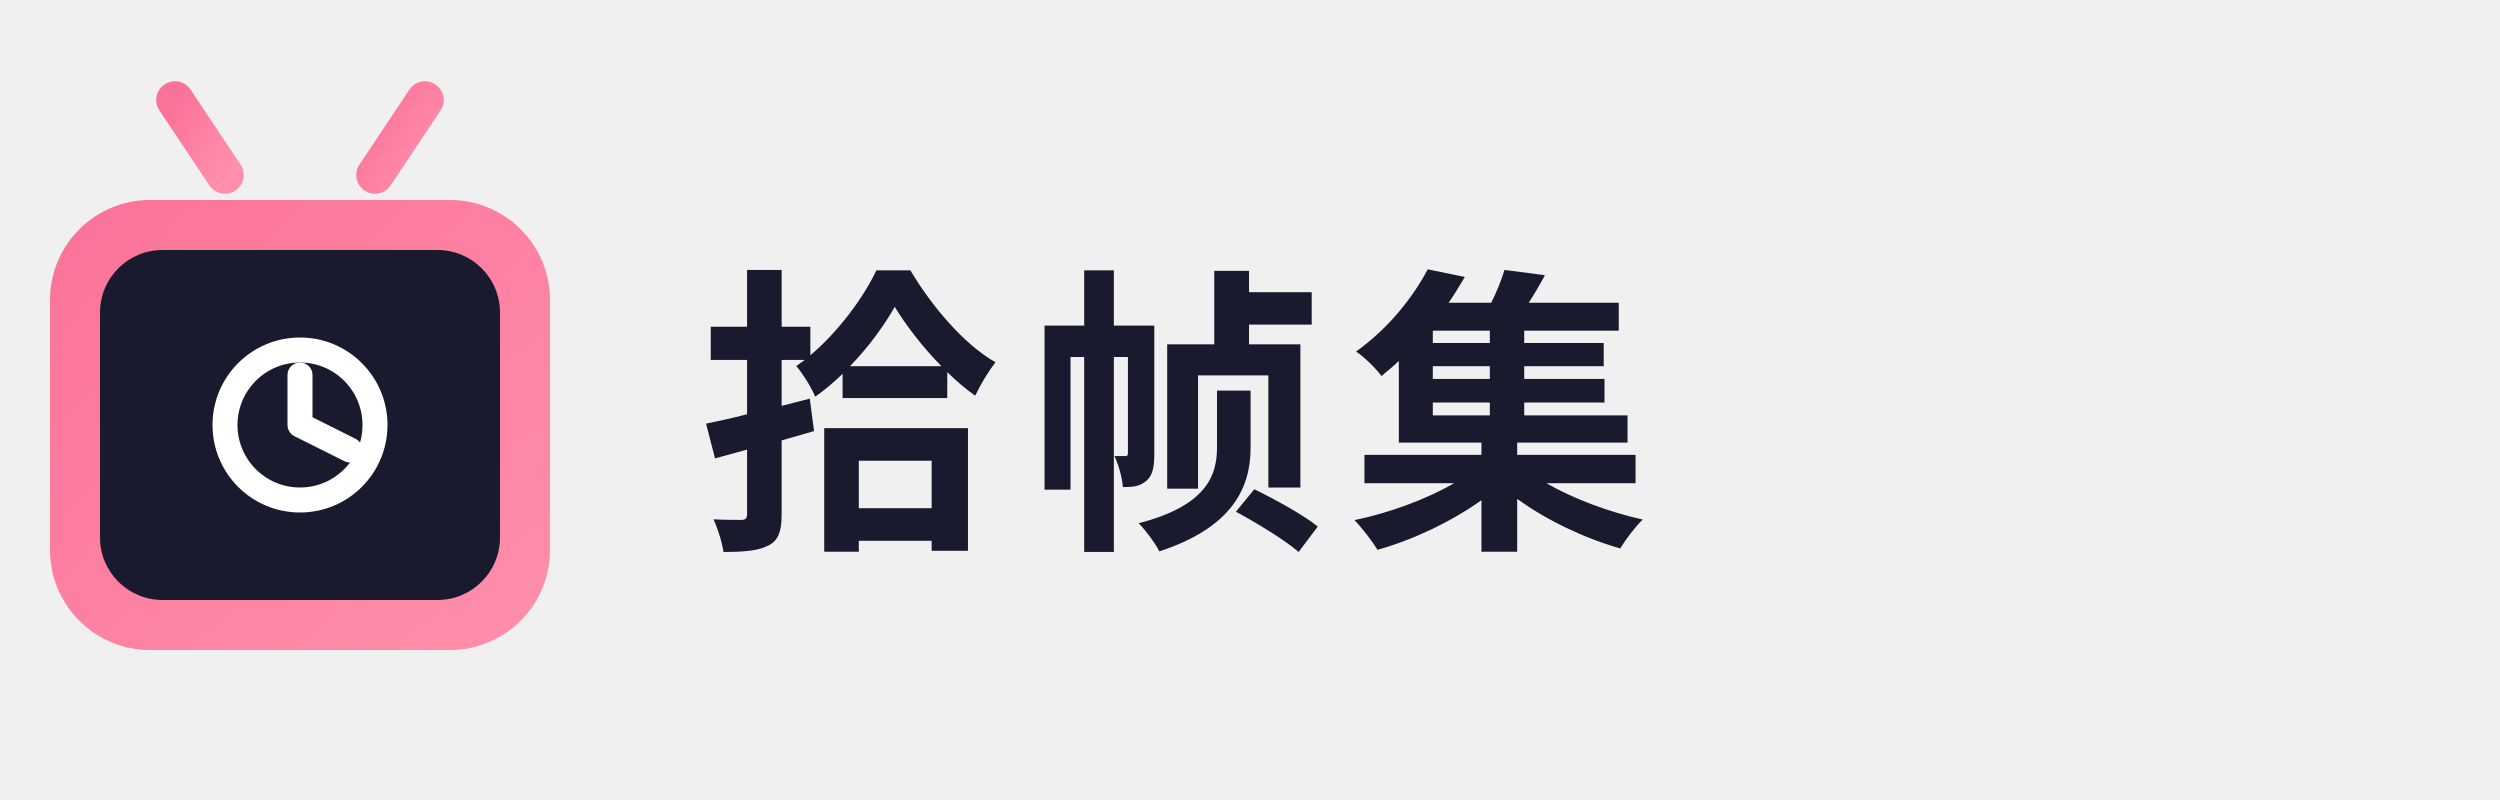
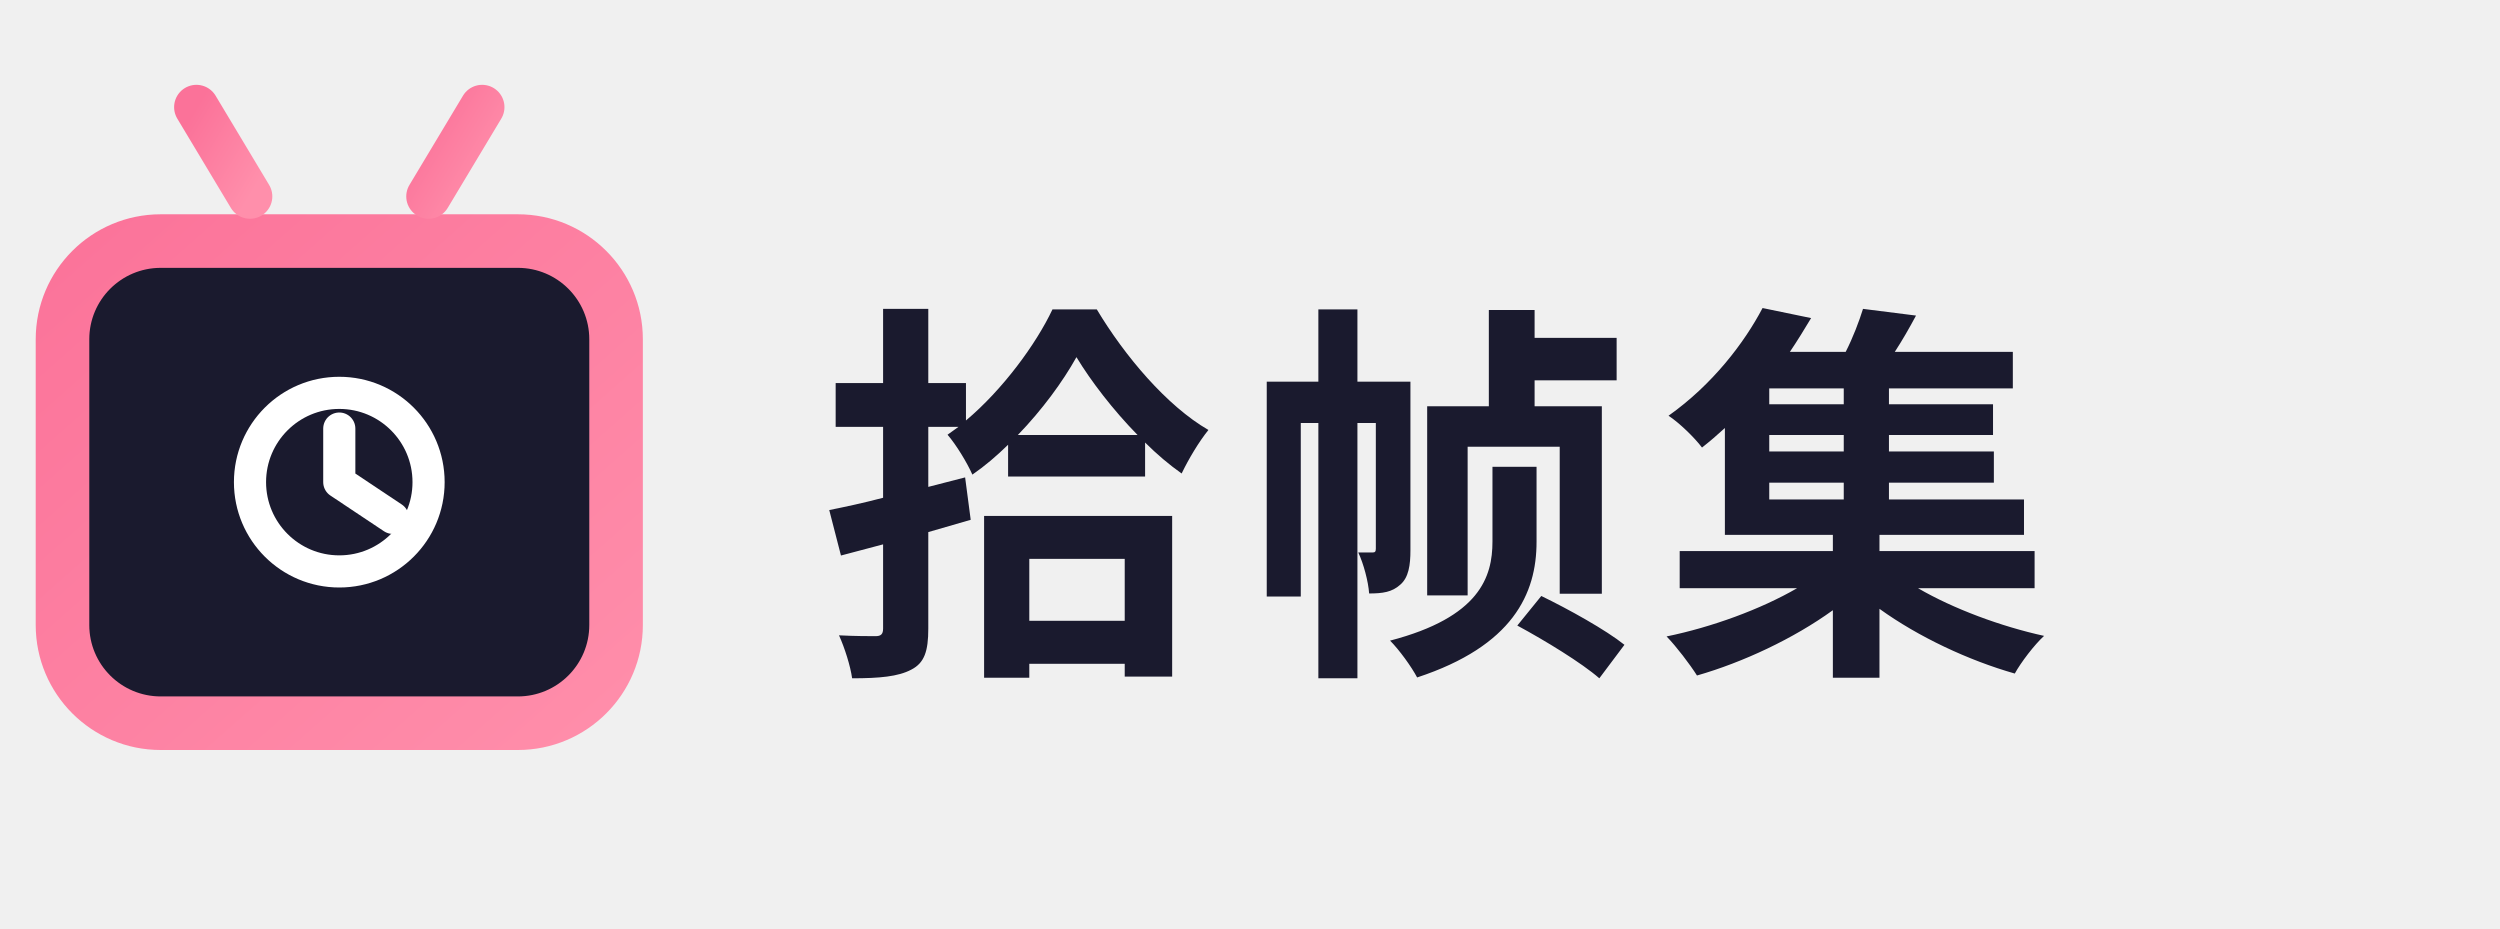
- <svg xmlns="http://www.w3.org/2000/svg" viewBox="0 0 200 64" width="200" height="64">
+ <svg xmlns="http://www.w3.org/2000/svg" viewBox="0 0 140 52" width="140" height="52">
  <defs>
    <linearGradient id="lg" x1="0%" y1="0%" x2="100%" y2="100%">
      <stop offset="0%" stop-color="#fb7299" />
      <stop offset="100%" stop-color="#ff8fab" />
    </linearGradient>
  </defs>
-   <g transform="translate(4 8)">
-     <rect x="0" y="8" width="40" height="36" rx="8" fill="url(#lg)" />
-     <rect x="4" y="12" width="32" height="28" rx="5" fill="#1a1a2e" />
-     <circle cx="20" cy="26" r="6" fill="none" stroke="#fff" stroke-width="2" />
-     <path d="M20 22 L20 26 L24 28" stroke="#fff" stroke-width="2" stroke-linecap="round" stroke-linejoin="round" fill="none" />
-     <path d="M14 6 L10 0" stroke="url(#lg)" stroke-width="3" stroke-linecap="round" />
-     <path d="M26 6 L30 0" stroke="url(#lg)" stroke-width="3" stroke-linecap="round" />
+   <g transform="translate(2 6)">
+     <rect x="0" y="6" width="34" height="30" rx="7" fill="url(#lg)" />
+     <rect x="3" y="9" width="28" height="24" rx="4" fill="#1a1a2e" />
+     <circle cx="17" cy="21" r="5" fill="none" stroke="#fff" stroke-width="1.8" />
+     <path d="M17 18 L17 21 L20 23" stroke="#fff" stroke-width="1.8" stroke-linecap="round" stroke-linejoin="round" fill="none" />
+     <path d="M12 5 L9 0" stroke="url(#lg)" stroke-width="2.5" stroke-linecap="round" />
+     <path d="M22 5 L25 0" stroke="url(#lg)" stroke-width="2.5" stroke-linecap="round" />
  </g>
-   <text x="56" y="42" font-family="'PingFang SC', 'Noto Serif SC', 'Songti SC', serif" font-size="24" font-weight="600" fill="#1a1a2e" letter-spacing="2">
+   <text x="46" y="36" font-family="'PingFang SC', 'Noto Serif SC', 'Songti SC', serif" font-size="22" font-weight="600" fill="#1a1a2e" letter-spacing="1.5">
    拾帧集
  </text>
</svg>
